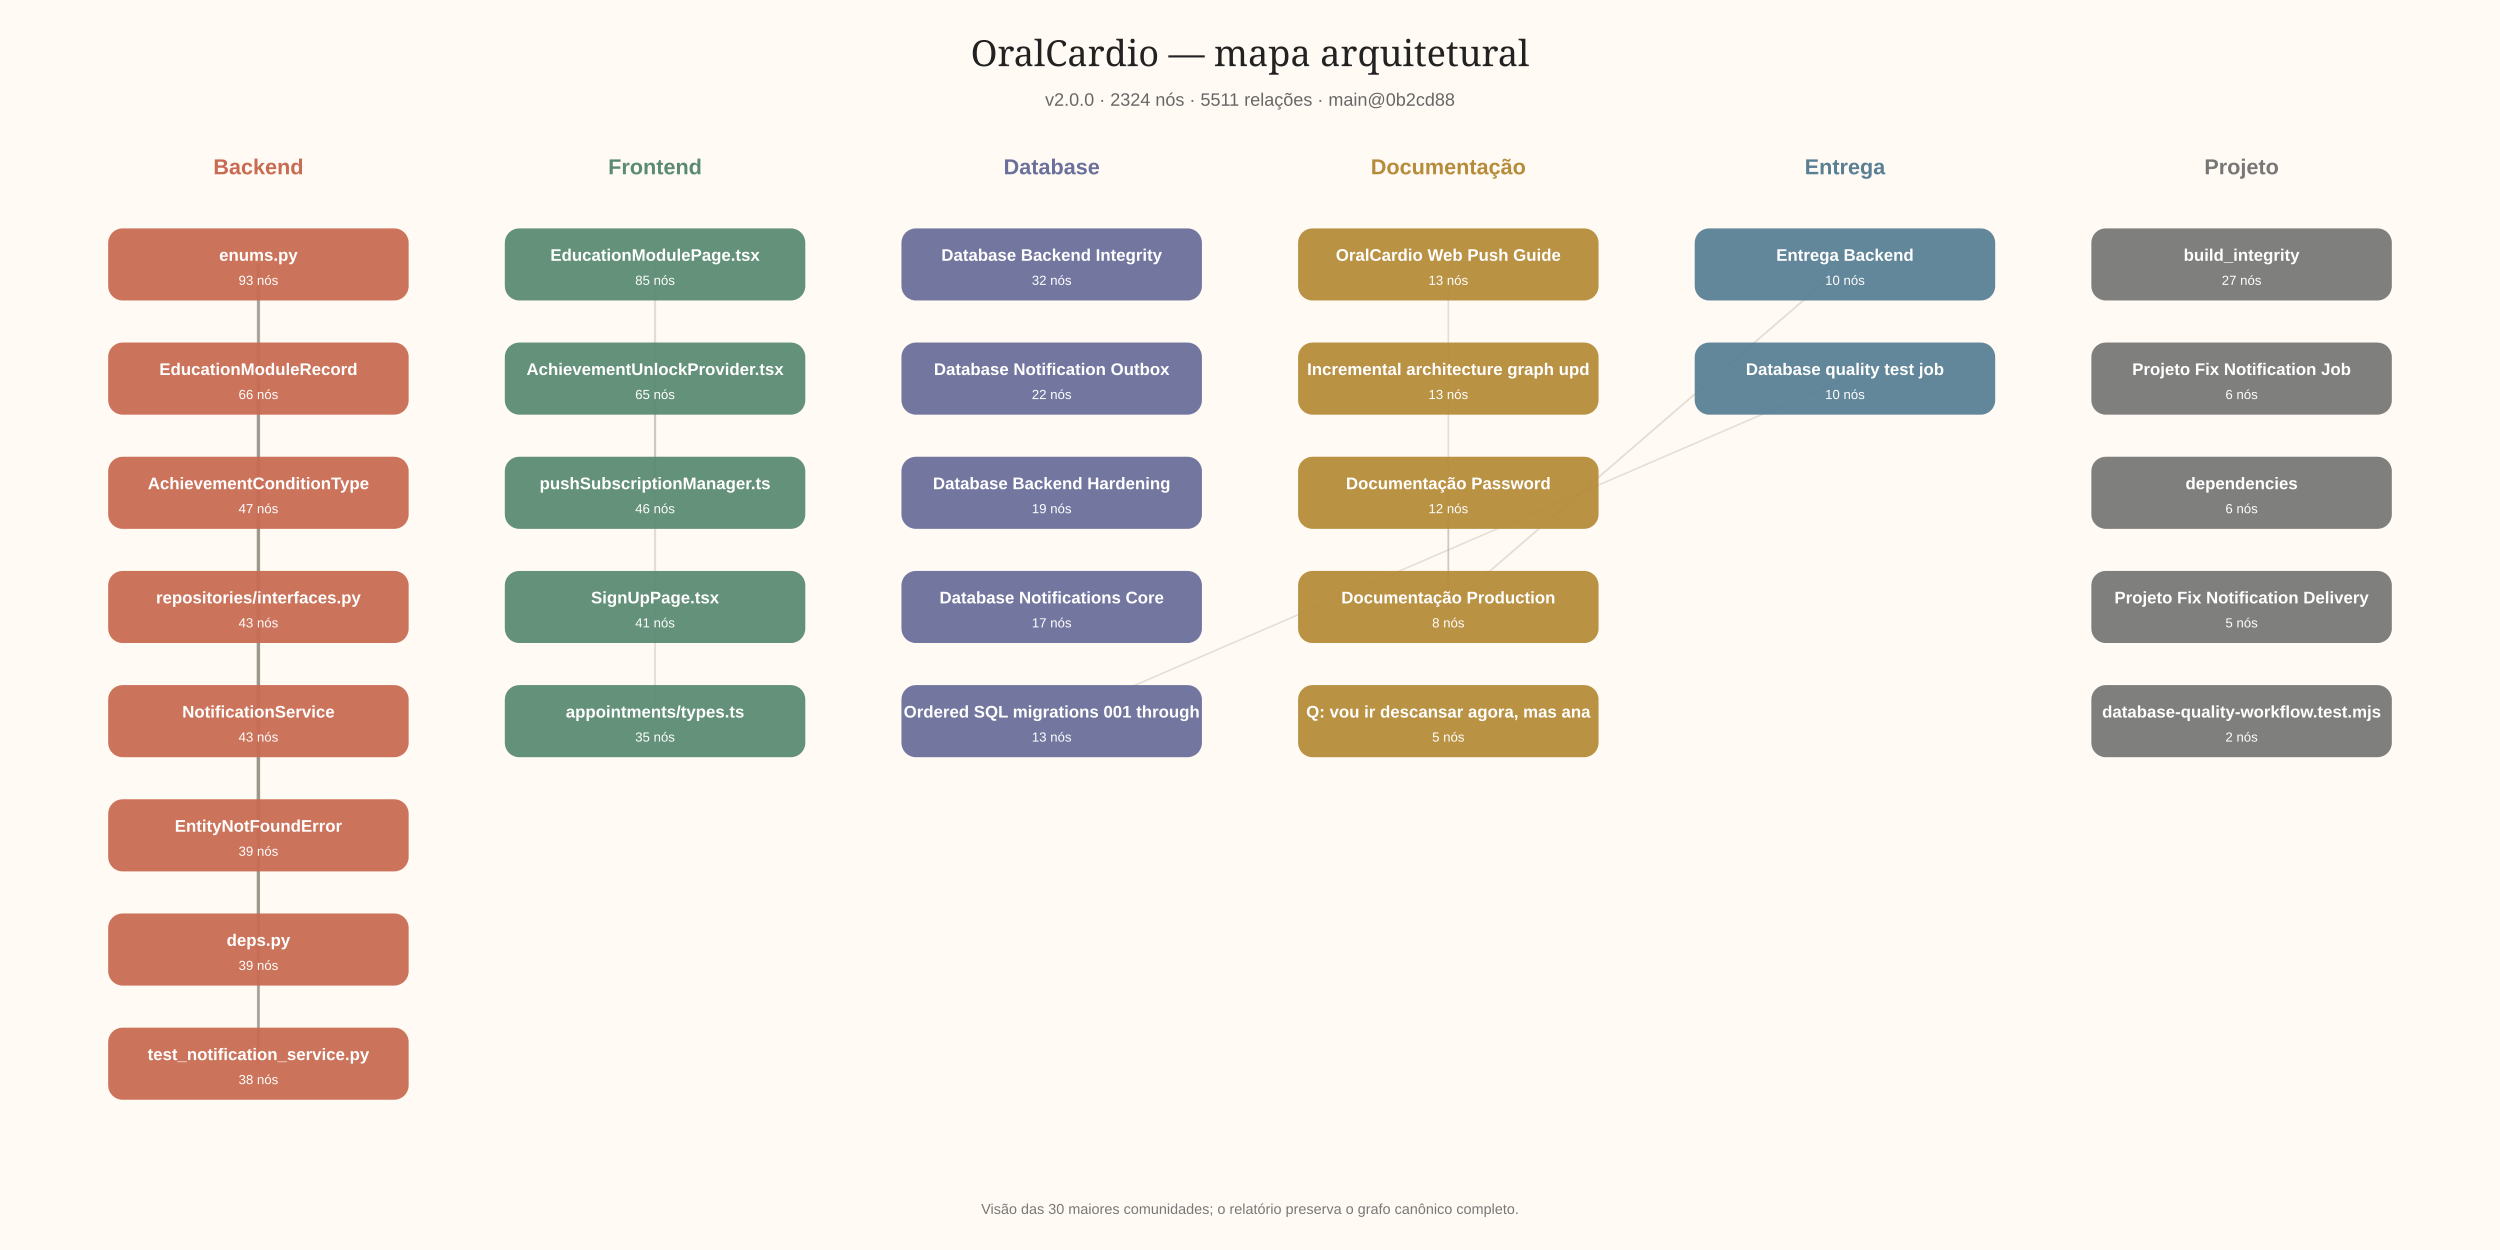
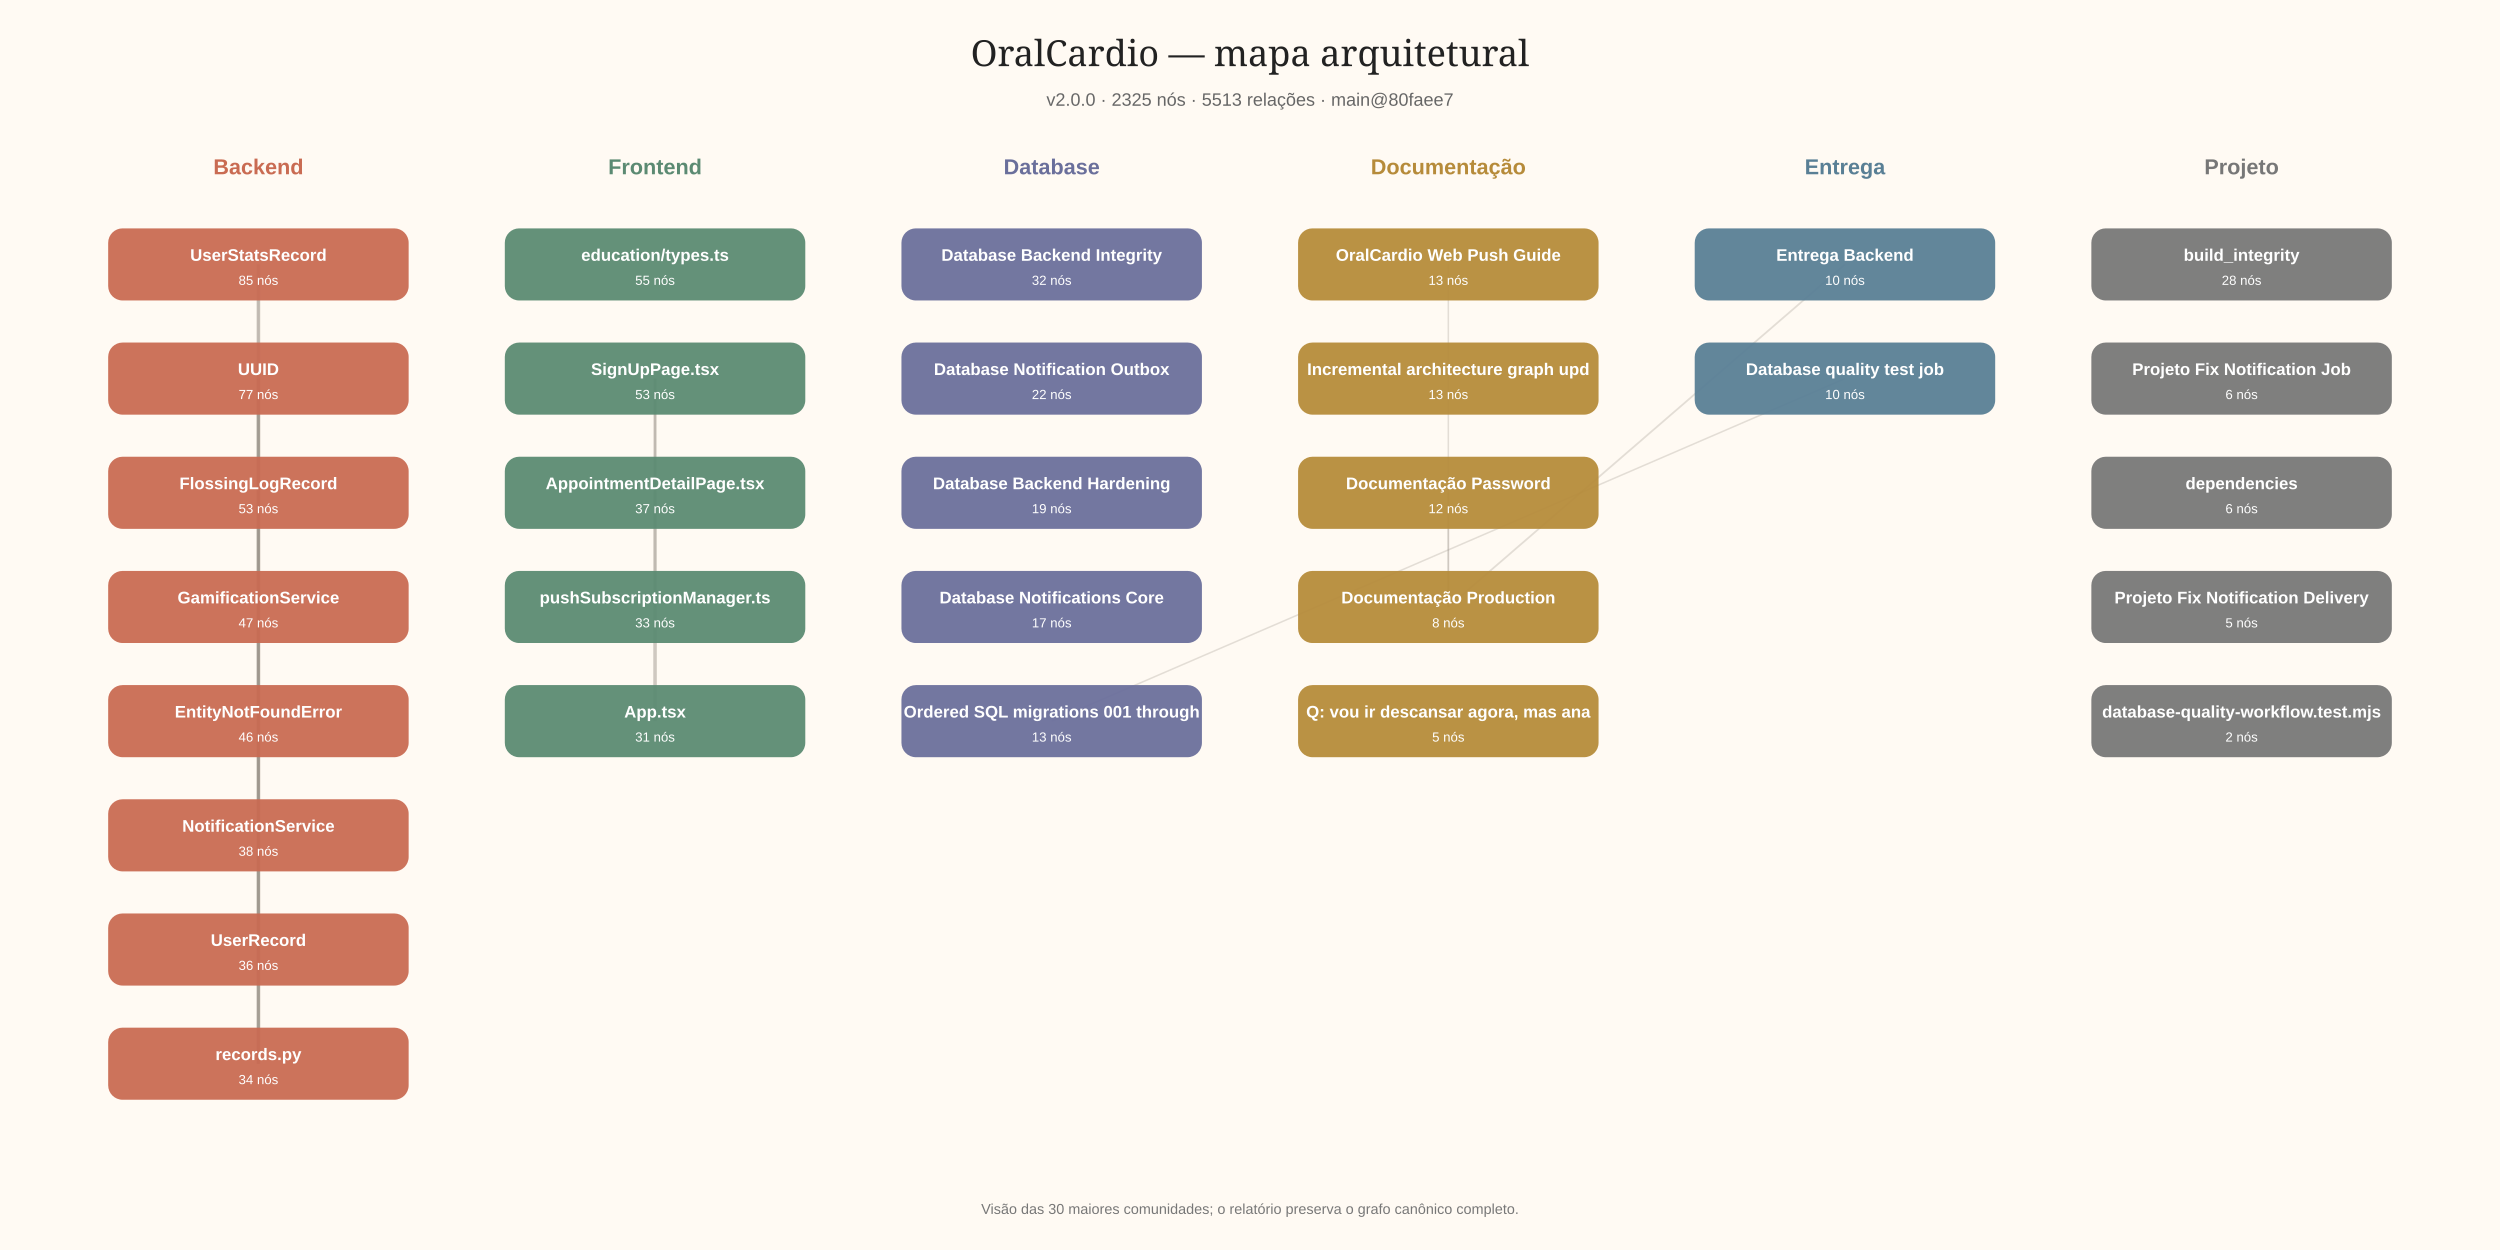
<svg xmlns="http://www.w3.org/2000/svg" width="2080" height="1040" viewBox="0 0 2080 1040">
  <rect width="100%" height="100%" fill="#fffaf3" />
  <text x="50%" y="55" text-anchor="middle" font-family="Georgia,serif" font-size="30" fill="#222">OralCardio — mapa arquitetural</text>
-   <text x="50%" y="88" text-anchor="middle" font-family="Arial,sans-serif" font-size="15" fill="#666">v2.0.0 · 2324 nós · 5511 relações · main@0b2cd88</text>
-   <line x1="215.0" y1="695" x2="215.0" y2="790" stroke="#9a938a" stroke-opacity="0.28" stroke-width="2.67" />
-   <line x1="215.0" y1="885" x2="215.0" y2="790" stroke="#9a938a" stroke-opacity="0.28" stroke-width="2.12" />
-   <line x1="215.0" y1="315" x2="215.0" y2="790" stroke="#9a938a" stroke-opacity="0.28" stroke-width="2.67" />
-   <line x1="215.0" y1="790" x2="215.0" y2="410" stroke="#9a938a" stroke-opacity="0.28" stroke-width="2.67" />
-   <line x1="215.0" y1="790" x2="215.0" y2="220" stroke="#9a938a" stroke-opacity="0.28" stroke-width="2.38" />
-   <line x1="215.0" y1="505" x2="215.0" y2="790" stroke="#9a938a" stroke-opacity="0.28" stroke-width="2.74" />
-   <line x1="215.0" y1="600" x2="215.0" y2="790" stroke="#9a938a" stroke-opacity="0.28" stroke-width="1.92" />
-   <line x1="215.0" y1="695" x2="215.0" y2="220" stroke="#9a938a" stroke-opacity="0.28" stroke-width="3.15" />
-   <line x1="215.0" y1="315" x2="215.0" y2="695" stroke="#9a938a" stroke-opacity="0.28" stroke-width="2.60" />
-   <line x1="215.0" y1="600" x2="215.0" y2="695" stroke="#9a938a" stroke-opacity="0.28" stroke-width="2.46" />
-   <line x1="215.0" y1="505" x2="215.0" y2="220" stroke="#9a938a" stroke-opacity="0.28" stroke-width="2.02" />
-   <line x1="215.0" y1="505" x2="215.0" y2="695" stroke="#9a938a" stroke-opacity="0.28" stroke-width="2.02" />
-   <line x1="215.0" y1="505" x2="215.0" y2="410" stroke="#9a938a" stroke-opacity="0.28" stroke-width="1.67" />
-   <line x1="215.0" y1="505" x2="215.0" y2="885" stroke="#9a938a" stroke-opacity="0.28" stroke-width="1.67" />
-   <line x1="215.0" y1="505" x2="215.0" y2="315" stroke="#9a938a" stroke-opacity="0.28" stroke-width="2.38" />
-   <line x1="215.0" y1="505" x2="215.0" y2="600" stroke="#9a938a" stroke-opacity="0.28" stroke-width="1.80" />
-   <line x1="215.0" y1="885" x2="215.0" y2="600" stroke="#9a938a" stroke-opacity="0.28" stroke-width="2.67" />
-   <line x1="215.0" y1="885" x2="215.0" y2="695" stroke="#9a938a" stroke-opacity="0.28" stroke-width="2.02" />
-   <line x1="545.0" y1="600" x2="545.0" y2="505" stroke="#9a938a" stroke-opacity="0.28" stroke-width="1.51" />
-   <line x1="545.0" y1="220" x2="545.0" y2="505" stroke="#9a938a" stroke-opacity="0.28" stroke-width="1.80" />
+   <text x="50%" y="88" text-anchor="middle" font-family="Arial,sans-serif" font-size="15" fill="#666">v2.0.0 · 2325 nós · 5513 relações · main@80faee7</text>
+   <line x1="215.0" y1="600" x2="215.0" y2="790" stroke="#9a938a" stroke-opacity="0.28" stroke-width="2.46" />
+   <line x1="215.0" y1="315" x2="215.0" y2="600" stroke="#9a938a" stroke-opacity="0.28" stroke-width="2.60" />
+   <line x1="215.0" y1="600" x2="215.0" y2="505" stroke="#9a938a" stroke-opacity="0.28" stroke-width="1.92" />
+   <line x1="215.0" y1="885" x2="215.0" y2="600" stroke="#9a938a" stroke-opacity="0.28" stroke-width="2.21" />
+   <line x1="215.0" y1="695" x2="215.0" y2="600" stroke="#9a938a" stroke-opacity="0.28" stroke-width="1.67" />
+   <line x1="215.0" y1="220" x2="215.0" y2="505" stroke="#9a938a" stroke-opacity="0.28" stroke-width="3.20" />
+   <line x1="215.0" y1="315" x2="215.0" y2="220" stroke="#9a938a" stroke-opacity="0.28" stroke-width="2.12" />
+   <line x1="215.0" y1="885" x2="215.0" y2="220" stroke="#9a938a" stroke-opacity="0.28" stroke-width="2.74" />
+   <line x1="215.0" y1="885" x2="215.0" y2="505" stroke="#9a938a" stroke-opacity="0.28" stroke-width="3.09" />
+   <line x1="545.0" y1="410" x2="545.0" y2="600" stroke="#9a938a" stroke-opacity="0.28" stroke-width="2.74" />
+   <line x1="545.0" y1="315" x2="545.0" y2="505" stroke="#9a938a" stroke-opacity="0.28" stroke-width="1.67" />
+   <line x1="545.0" y1="315" x2="545.0" y2="600" stroke="#9a938a" stroke-opacity="0.28" stroke-width="3.04" />
+   <line x1="215.0" y1="315" x2="215.0" y2="790" stroke="#9a938a" stroke-opacity="0.28" stroke-width="1.67" />
+   <line x1="215.0" y1="600" x2="215.0" y2="410" stroke="#9a938a" stroke-opacity="0.28" stroke-width="1.67" />
+   <line x1="215.0" y1="315" x2="215.0" y2="885" stroke="#9a938a" stroke-opacity="0.28" stroke-width="3.09" />
+   <line x1="215.0" y1="885" x2="215.0" y2="410" stroke="#9a938a" stroke-opacity="0.28" stroke-width="2.38" />
+   <line x1="215.0" y1="885" x2="215.0" y2="695" stroke="#9a938a" stroke-opacity="0.28" stroke-width="1.92" />
+   <line x1="215.0" y1="885" x2="215.0" y2="790" stroke="#9a938a" stroke-opacity="0.28" stroke-width="2.21" />
+   <line x1="215.0" y1="315" x2="215.0" y2="505" stroke="#9a938a" stroke-opacity="0.28" stroke-width="2.30" />
+   <line x1="215.0" y1="505" x2="215.0" y2="790" stroke="#9a938a" stroke-opacity="0.28" stroke-width="1.92" />
  <line x1="545.0" y1="315" x2="545.0" y2="410" stroke="#9a938a" stroke-opacity="0.28" stroke-width="1.80" />
-   <line x1="215.0" y1="220" x2="215.0" y2="410" stroke="#9a938a" stroke-opacity="0.28" stroke-width="1.67" />
-   <line x1="215.0" y1="600" x2="215.0" y2="220" stroke="#9a938a" stroke-opacity="0.28" stroke-width="1.51" />
-   <line x1="215.0" y1="315" x2="215.0" y2="220" stroke="#9a938a" stroke-opacity="0.28" stroke-width="1.67" />
-   <line x1="215.0" y1="885" x2="215.0" y2="220" stroke="#9a938a" stroke-opacity="0.28" stroke-width="2.02" />
-   <line x1="215.0" y1="885" x2="215.0" y2="410" stroke="#9a938a" stroke-opacity="0.28" stroke-width="1.30" />
-   <line x1="215.0" y1="885" x2="215.0" y2="315" stroke="#9a938a" stroke-opacity="0.28" stroke-width="1.30" />
+   <line x1="215.0" y1="315" x2="215.0" y2="410" stroke="#9a938a" stroke-opacity="0.28" stroke-width="2.02" />
+   <line x1="215.0" y1="315" x2="215.0" y2="695" stroke="#9a938a" stroke-opacity="0.28" stroke-width="1.67" />
+   <line x1="215.0" y1="505" x2="215.0" y2="410" stroke="#9a938a" stroke-opacity="0.28" stroke-width="1.30" />
  <line x1="1205.0" y1="410" x2="1205.0" y2="505" stroke="#9a938a" stroke-opacity="0.28" stroke-width="1.51" />
  <line x1="1535.0" y1="220" x2="1205.0" y2="505" stroke="#9a938a" stroke-opacity="0.28" stroke-width="1.51" />
  <line x1="1205.0" y1="505" x2="1205.0" y2="220" stroke="#9a938a" stroke-opacity="0.28" stroke-width="1.30" />
  <line x1="1535.0" y1="315" x2="875.0" y2="600" stroke="#9a938a" stroke-opacity="0.28" stroke-width="1.30" />
  <text x="215.0" y="145" text-anchor="middle" font-family="Arial,sans-serif" font-size="18" font-weight="700" fill="#c96b52">Backend</text>
  <rect x="90.0" y="190" width="250" height="60" rx="12" fill="#c96b52" fill-opacity="0.94" />
-   <text x="215.0" y="217" text-anchor="middle" font-family="Arial,sans-serif" font-size="14" font-weight="700" fill="white">enums.py</text>
-   <text x="215.0" y="237" text-anchor="middle" font-family="Arial,sans-serif" font-size="11" fill="white">93 nós</text>
+   <text x="215.0" y="217" text-anchor="middle" font-family="Arial,sans-serif" font-size="14" font-weight="700" fill="white">UserStatsRecord</text>
+   <text x="215.0" y="237" text-anchor="middle" font-family="Arial,sans-serif" font-size="11" fill="white">85 nós</text>
  <rect x="90.0" y="285" width="250" height="60" rx="12" fill="#c96b52" fill-opacity="0.94" />
-   <text x="215.0" y="312" text-anchor="middle" font-family="Arial,sans-serif" font-size="14" font-weight="700" fill="white">EducationModuleRecord</text>
-   <text x="215.0" y="332" text-anchor="middle" font-family="Arial,sans-serif" font-size="11" fill="white">66 nós</text>
+   <text x="215.0" y="312" text-anchor="middle" font-family="Arial,sans-serif" font-size="14" font-weight="700" fill="white">UUID</text>
+   <text x="215.0" y="332" text-anchor="middle" font-family="Arial,sans-serif" font-size="11" fill="white">77 nós</text>
  <rect x="90.0" y="380" width="250" height="60" rx="12" fill="#c96b52" fill-opacity="0.94" />
-   <text x="215.0" y="407" text-anchor="middle" font-family="Arial,sans-serif" font-size="14" font-weight="700" fill="white">AchievementConditionType</text>
-   <text x="215.0" y="427" text-anchor="middle" font-family="Arial,sans-serif" font-size="11" fill="white">47 nós</text>
+   <text x="215.0" y="407" text-anchor="middle" font-family="Arial,sans-serif" font-size="14" font-weight="700" fill="white">FlossingLogRecord</text>
+   <text x="215.0" y="427" text-anchor="middle" font-family="Arial,sans-serif" font-size="11" fill="white">53 nós</text>
  <rect x="90.0" y="475" width="250" height="60" rx="12" fill="#c96b52" fill-opacity="0.94" />
-   <text x="215.0" y="502" text-anchor="middle" font-family="Arial,sans-serif" font-size="14" font-weight="700" fill="white">repositories/interfaces.py</text>
-   <text x="215.0" y="522" text-anchor="middle" font-family="Arial,sans-serif" font-size="11" fill="white">43 nós</text>
+   <text x="215.0" y="502" text-anchor="middle" font-family="Arial,sans-serif" font-size="14" font-weight="700" fill="white">GamificationService</text>
+   <text x="215.0" y="522" text-anchor="middle" font-family="Arial,sans-serif" font-size="11" fill="white">47 nós</text>
  <rect x="90.0" y="570" width="250" height="60" rx="12" fill="#c96b52" fill-opacity="0.94" />
-   <text x="215.0" y="597" text-anchor="middle" font-family="Arial,sans-serif" font-size="14" font-weight="700" fill="white">NotificationService</text>
-   <text x="215.0" y="617" text-anchor="middle" font-family="Arial,sans-serif" font-size="11" fill="white">43 nós</text>
+   <text x="215.0" y="597" text-anchor="middle" font-family="Arial,sans-serif" font-size="14" font-weight="700" fill="white">EntityNotFoundError</text>
+   <text x="215.0" y="617" text-anchor="middle" font-family="Arial,sans-serif" font-size="11" fill="white">46 nós</text>
  <rect x="90.0" y="665" width="250" height="60" rx="12" fill="#c96b52" fill-opacity="0.94" />
-   <text x="215.0" y="692" text-anchor="middle" font-family="Arial,sans-serif" font-size="14" font-weight="700" fill="white">EntityNotFoundError</text>
-   <text x="215.0" y="712" text-anchor="middle" font-family="Arial,sans-serif" font-size="11" fill="white">39 nós</text>
+   <text x="215.0" y="692" text-anchor="middle" font-family="Arial,sans-serif" font-size="14" font-weight="700" fill="white">NotificationService</text>
+   <text x="215.0" y="712" text-anchor="middle" font-family="Arial,sans-serif" font-size="11" fill="white">38 nós</text>
  <rect x="90.0" y="760" width="250" height="60" rx="12" fill="#c96b52" fill-opacity="0.94" />
-   <text x="215.0" y="787" text-anchor="middle" font-family="Arial,sans-serif" font-size="14" font-weight="700" fill="white">deps.py</text>
-   <text x="215.0" y="807" text-anchor="middle" font-family="Arial,sans-serif" font-size="11" fill="white">39 nós</text>
+   <text x="215.0" y="787" text-anchor="middle" font-family="Arial,sans-serif" font-size="14" font-weight="700" fill="white">UserRecord</text>
+   <text x="215.0" y="807" text-anchor="middle" font-family="Arial,sans-serif" font-size="11" fill="white">36 nós</text>
  <rect x="90.0" y="855" width="250" height="60" rx="12" fill="#c96b52" fill-opacity="0.94" />
-   <text x="215.0" y="882" text-anchor="middle" font-family="Arial,sans-serif" font-size="14" font-weight="700" fill="white">test_notification_service.py</text>
-   <text x="215.0" y="902" text-anchor="middle" font-family="Arial,sans-serif" font-size="11" fill="white">38 nós</text>
+   <text x="215.0" y="882" text-anchor="middle" font-family="Arial,sans-serif" font-size="14" font-weight="700" fill="white">records.py</text>
+   <text x="215.0" y="902" text-anchor="middle" font-family="Arial,sans-serif" font-size="11" fill="white">34 nós</text>
  <text x="545.0" y="145" text-anchor="middle" font-family="Arial,sans-serif" font-size="18" font-weight="700" fill="#5b8a72">Frontend</text>
  <rect x="420.0" y="190" width="250" height="60" rx="12" fill="#5b8a72" fill-opacity="0.94" />
-   <text x="545.0" y="217" text-anchor="middle" font-family="Arial,sans-serif" font-size="14" font-weight="700" fill="white">EducationModulePage.tsx</text>
-   <text x="545.0" y="237" text-anchor="middle" font-family="Arial,sans-serif" font-size="11" fill="white">85 nós</text>
+   <text x="545.0" y="217" text-anchor="middle" font-family="Arial,sans-serif" font-size="14" font-weight="700" fill="white">education/types.ts</text>
+   <text x="545.0" y="237" text-anchor="middle" font-family="Arial,sans-serif" font-size="11" fill="white">55 nós</text>
  <rect x="420.0" y="285" width="250" height="60" rx="12" fill="#5b8a72" fill-opacity="0.94" />
-   <text x="545.0" y="312" text-anchor="middle" font-family="Arial,sans-serif" font-size="14" font-weight="700" fill="white">AchievementUnlockProvider.tsx</text>
-   <text x="545.0" y="332" text-anchor="middle" font-family="Arial,sans-serif" font-size="11" fill="white">65 nós</text>
+   <text x="545.0" y="312" text-anchor="middle" font-family="Arial,sans-serif" font-size="14" font-weight="700" fill="white">SignUpPage.tsx</text>
+   <text x="545.0" y="332" text-anchor="middle" font-family="Arial,sans-serif" font-size="11" fill="white">53 nós</text>
  <rect x="420.0" y="380" width="250" height="60" rx="12" fill="#5b8a72" fill-opacity="0.94" />
-   <text x="545.0" y="407" text-anchor="middle" font-family="Arial,sans-serif" font-size="14" font-weight="700" fill="white">pushSubscriptionManager.ts</text>
-   <text x="545.0" y="427" text-anchor="middle" font-family="Arial,sans-serif" font-size="11" fill="white">46 nós</text>
+   <text x="545.0" y="407" text-anchor="middle" font-family="Arial,sans-serif" font-size="14" font-weight="700" fill="white">AppointmentDetailPage.tsx</text>
+   <text x="545.0" y="427" text-anchor="middle" font-family="Arial,sans-serif" font-size="11" fill="white">37 nós</text>
  <rect x="420.0" y="475" width="250" height="60" rx="12" fill="#5b8a72" fill-opacity="0.94" />
-   <text x="545.0" y="502" text-anchor="middle" font-family="Arial,sans-serif" font-size="14" font-weight="700" fill="white">SignUpPage.tsx</text>
-   <text x="545.0" y="522" text-anchor="middle" font-family="Arial,sans-serif" font-size="11" fill="white">41 nós</text>
+   <text x="545.0" y="502" text-anchor="middle" font-family="Arial,sans-serif" font-size="14" font-weight="700" fill="white">pushSubscriptionManager.ts</text>
+   <text x="545.0" y="522" text-anchor="middle" font-family="Arial,sans-serif" font-size="11" fill="white">33 nós</text>
  <rect x="420.0" y="570" width="250" height="60" rx="12" fill="#5b8a72" fill-opacity="0.94" />
-   <text x="545.0" y="597" text-anchor="middle" font-family="Arial,sans-serif" font-size="14" font-weight="700" fill="white">appointments/types.ts</text>
-   <text x="545.0" y="617" text-anchor="middle" font-family="Arial,sans-serif" font-size="11" fill="white">35 nós</text>
+   <text x="545.0" y="597" text-anchor="middle" font-family="Arial,sans-serif" font-size="14" font-weight="700" fill="white">App.tsx</text>
+   <text x="545.0" y="617" text-anchor="middle" font-family="Arial,sans-serif" font-size="11" fill="white">31 nós</text>
  <text x="875.0" y="145" text-anchor="middle" font-family="Arial,sans-serif" font-size="18" font-weight="700" fill="#6a6f9b">Database</text>
  <rect x="750.0" y="190" width="250" height="60" rx="12" fill="#6a6f9b" fill-opacity="0.94" />
  <text x="875.0" y="217" text-anchor="middle" font-family="Arial,sans-serif" font-size="14" font-weight="700" fill="white">Database Backend Integrity</text>
  <text x="875.0" y="237" text-anchor="middle" font-family="Arial,sans-serif" font-size="11" fill="white">32 nós</text>
  <rect x="750.0" y="285" width="250" height="60" rx="12" fill="#6a6f9b" fill-opacity="0.94" />
  <text x="875.0" y="312" text-anchor="middle" font-family="Arial,sans-serif" font-size="14" font-weight="700" fill="white">Database Notification Outbox</text>
  <text x="875.0" y="332" text-anchor="middle" font-family="Arial,sans-serif" font-size="11" fill="white">22 nós</text>
  <rect x="750.0" y="380" width="250" height="60" rx="12" fill="#6a6f9b" fill-opacity="0.94" />
  <text x="875.0" y="407" text-anchor="middle" font-family="Arial,sans-serif" font-size="14" font-weight="700" fill="white">Database Backend Hardening</text>
  <text x="875.0" y="427" text-anchor="middle" font-family="Arial,sans-serif" font-size="11" fill="white">19 nós</text>
  <rect x="750.0" y="475" width="250" height="60" rx="12" fill="#6a6f9b" fill-opacity="0.94" />
  <text x="875.0" y="502" text-anchor="middle" font-family="Arial,sans-serif" font-size="14" font-weight="700" fill="white">Database Notifications Core</text>
  <text x="875.0" y="522" text-anchor="middle" font-family="Arial,sans-serif" font-size="11" fill="white">17 nós</text>
  <rect x="750.0" y="570" width="250" height="60" rx="12" fill="#6a6f9b" fill-opacity="0.94" />
  <text x="875.0" y="597" text-anchor="middle" font-family="Arial,sans-serif" font-size="14" font-weight="700" fill="white">Ordered SQL migrations 001 through</text>
  <text x="875.0" y="617" text-anchor="middle" font-family="Arial,sans-serif" font-size="11" fill="white">13 nós</text>
  <text x="1205.0" y="145" text-anchor="middle" font-family="Arial,sans-serif" font-size="18" font-weight="700" fill="#b68b3a">Documentação</text>
  <rect x="1080.0" y="190" width="250" height="60" rx="12" fill="#b68b3a" fill-opacity="0.94" />
  <text x="1205.0" y="217" text-anchor="middle" font-family="Arial,sans-serif" font-size="14" font-weight="700" fill="white">OralCardio Web Push Guide</text>
  <text x="1205.0" y="237" text-anchor="middle" font-family="Arial,sans-serif" font-size="11" fill="white">13 nós</text>
  <rect x="1080.0" y="285" width="250" height="60" rx="12" fill="#b68b3a" fill-opacity="0.94" />
  <text x="1205.0" y="312" text-anchor="middle" font-family="Arial,sans-serif" font-size="14" font-weight="700" fill="white">Incremental architecture graph upd</text>
  <text x="1205.0" y="332" text-anchor="middle" font-family="Arial,sans-serif" font-size="11" fill="white">13 nós</text>
  <rect x="1080.0" y="380" width="250" height="60" rx="12" fill="#b68b3a" fill-opacity="0.94" />
  <text x="1205.0" y="407" text-anchor="middle" font-family="Arial,sans-serif" font-size="14" font-weight="700" fill="white">Documentação Password</text>
  <text x="1205.0" y="427" text-anchor="middle" font-family="Arial,sans-serif" font-size="11" fill="white">12 nós</text>
  <rect x="1080.0" y="475" width="250" height="60" rx="12" fill="#b68b3a" fill-opacity="0.94" />
  <text x="1205.0" y="502" text-anchor="middle" font-family="Arial,sans-serif" font-size="14" font-weight="700" fill="white">Documentação Production</text>
  <text x="1205.0" y="522" text-anchor="middle" font-family="Arial,sans-serif" font-size="11" fill="white">8 nós</text>
  <rect x="1080.0" y="570" width="250" height="60" rx="12" fill="#b68b3a" fill-opacity="0.94" />
  <text x="1205.0" y="597" text-anchor="middle" font-family="Arial,sans-serif" font-size="14" font-weight="700" fill="white">Q: vou ir descansar agora, mas ana</text>
  <text x="1205.0" y="617" text-anchor="middle" font-family="Arial,sans-serif" font-size="11" fill="white">5 nós</text>
  <text x="1535.0" y="145" text-anchor="middle" font-family="Arial,sans-serif" font-size="18" font-weight="700" fill="#597f95">Entrega</text>
  <rect x="1410.0" y="190" width="250" height="60" rx="12" fill="#597f95" fill-opacity="0.94" />
  <text x="1535.0" y="217" text-anchor="middle" font-family="Arial,sans-serif" font-size="14" font-weight="700" fill="white">Entrega Backend</text>
  <text x="1535.0" y="237" text-anchor="middle" font-family="Arial,sans-serif" font-size="11" fill="white">10 nós</text>
  <rect x="1410.0" y="285" width="250" height="60" rx="12" fill="#597f95" fill-opacity="0.94" />
  <text x="1535.0" y="312" text-anchor="middle" font-family="Arial,sans-serif" font-size="14" font-weight="700" fill="white">Database quality test job</text>
  <text x="1535.0" y="332" text-anchor="middle" font-family="Arial,sans-serif" font-size="11" fill="white">10 nós</text>
  <text x="1865.0" y="145" text-anchor="middle" font-family="Arial,sans-serif" font-size="18" font-weight="700" fill="#777777">Projeto</text>
  <rect x="1740.0" y="190" width="250" height="60" rx="12" fill="#777777" fill-opacity="0.94" />
  <text x="1865.0" y="217" text-anchor="middle" font-family="Arial,sans-serif" font-size="14" font-weight="700" fill="white">build_integrity</text>
-   <text x="1865.0" y="237" text-anchor="middle" font-family="Arial,sans-serif" font-size="11" fill="white">27 nós</text>
+   <text x="1865.0" y="237" text-anchor="middle" font-family="Arial,sans-serif" font-size="11" fill="white">28 nós</text>
  <rect x="1740.0" y="285" width="250" height="60" rx="12" fill="#777777" fill-opacity="0.94" />
  <text x="1865.0" y="312" text-anchor="middle" font-family="Arial,sans-serif" font-size="14" font-weight="700" fill="white">Projeto Fix Notification Job</text>
  <text x="1865.0" y="332" text-anchor="middle" font-family="Arial,sans-serif" font-size="11" fill="white">6 nós</text>
  <rect x="1740.0" y="380" width="250" height="60" rx="12" fill="#777777" fill-opacity="0.94" />
  <text x="1865.0" y="407" text-anchor="middle" font-family="Arial,sans-serif" font-size="14" font-weight="700" fill="white">dependencies</text>
  <text x="1865.0" y="427" text-anchor="middle" font-family="Arial,sans-serif" font-size="11" fill="white">6 nós</text>
  <rect x="1740.0" y="475" width="250" height="60" rx="12" fill="#777777" fill-opacity="0.94" />
  <text x="1865.0" y="502" text-anchor="middle" font-family="Arial,sans-serif" font-size="14" font-weight="700" fill="white">Projeto Fix Notification Delivery</text>
  <text x="1865.0" y="522" text-anchor="middle" font-family="Arial,sans-serif" font-size="11" fill="white">5 nós</text>
  <rect x="1740.0" y="570" width="250" height="60" rx="12" fill="#777777" fill-opacity="0.94" />
  <text x="1865.0" y="597" text-anchor="middle" font-family="Arial,sans-serif" font-size="14" font-weight="700" fill="white">database-quality-workflow.test.mjs</text>
  <text x="1865.0" y="617" text-anchor="middle" font-family="Arial,sans-serif" font-size="11" fill="white">2 nós</text>
  <text x="50%" y="1010" text-anchor="middle" font-family="Arial,sans-serif" font-size="12" fill="#777">Visão das 30 maiores comunidades; o relatório preserva o grafo canônico completo.</text>
</svg>
